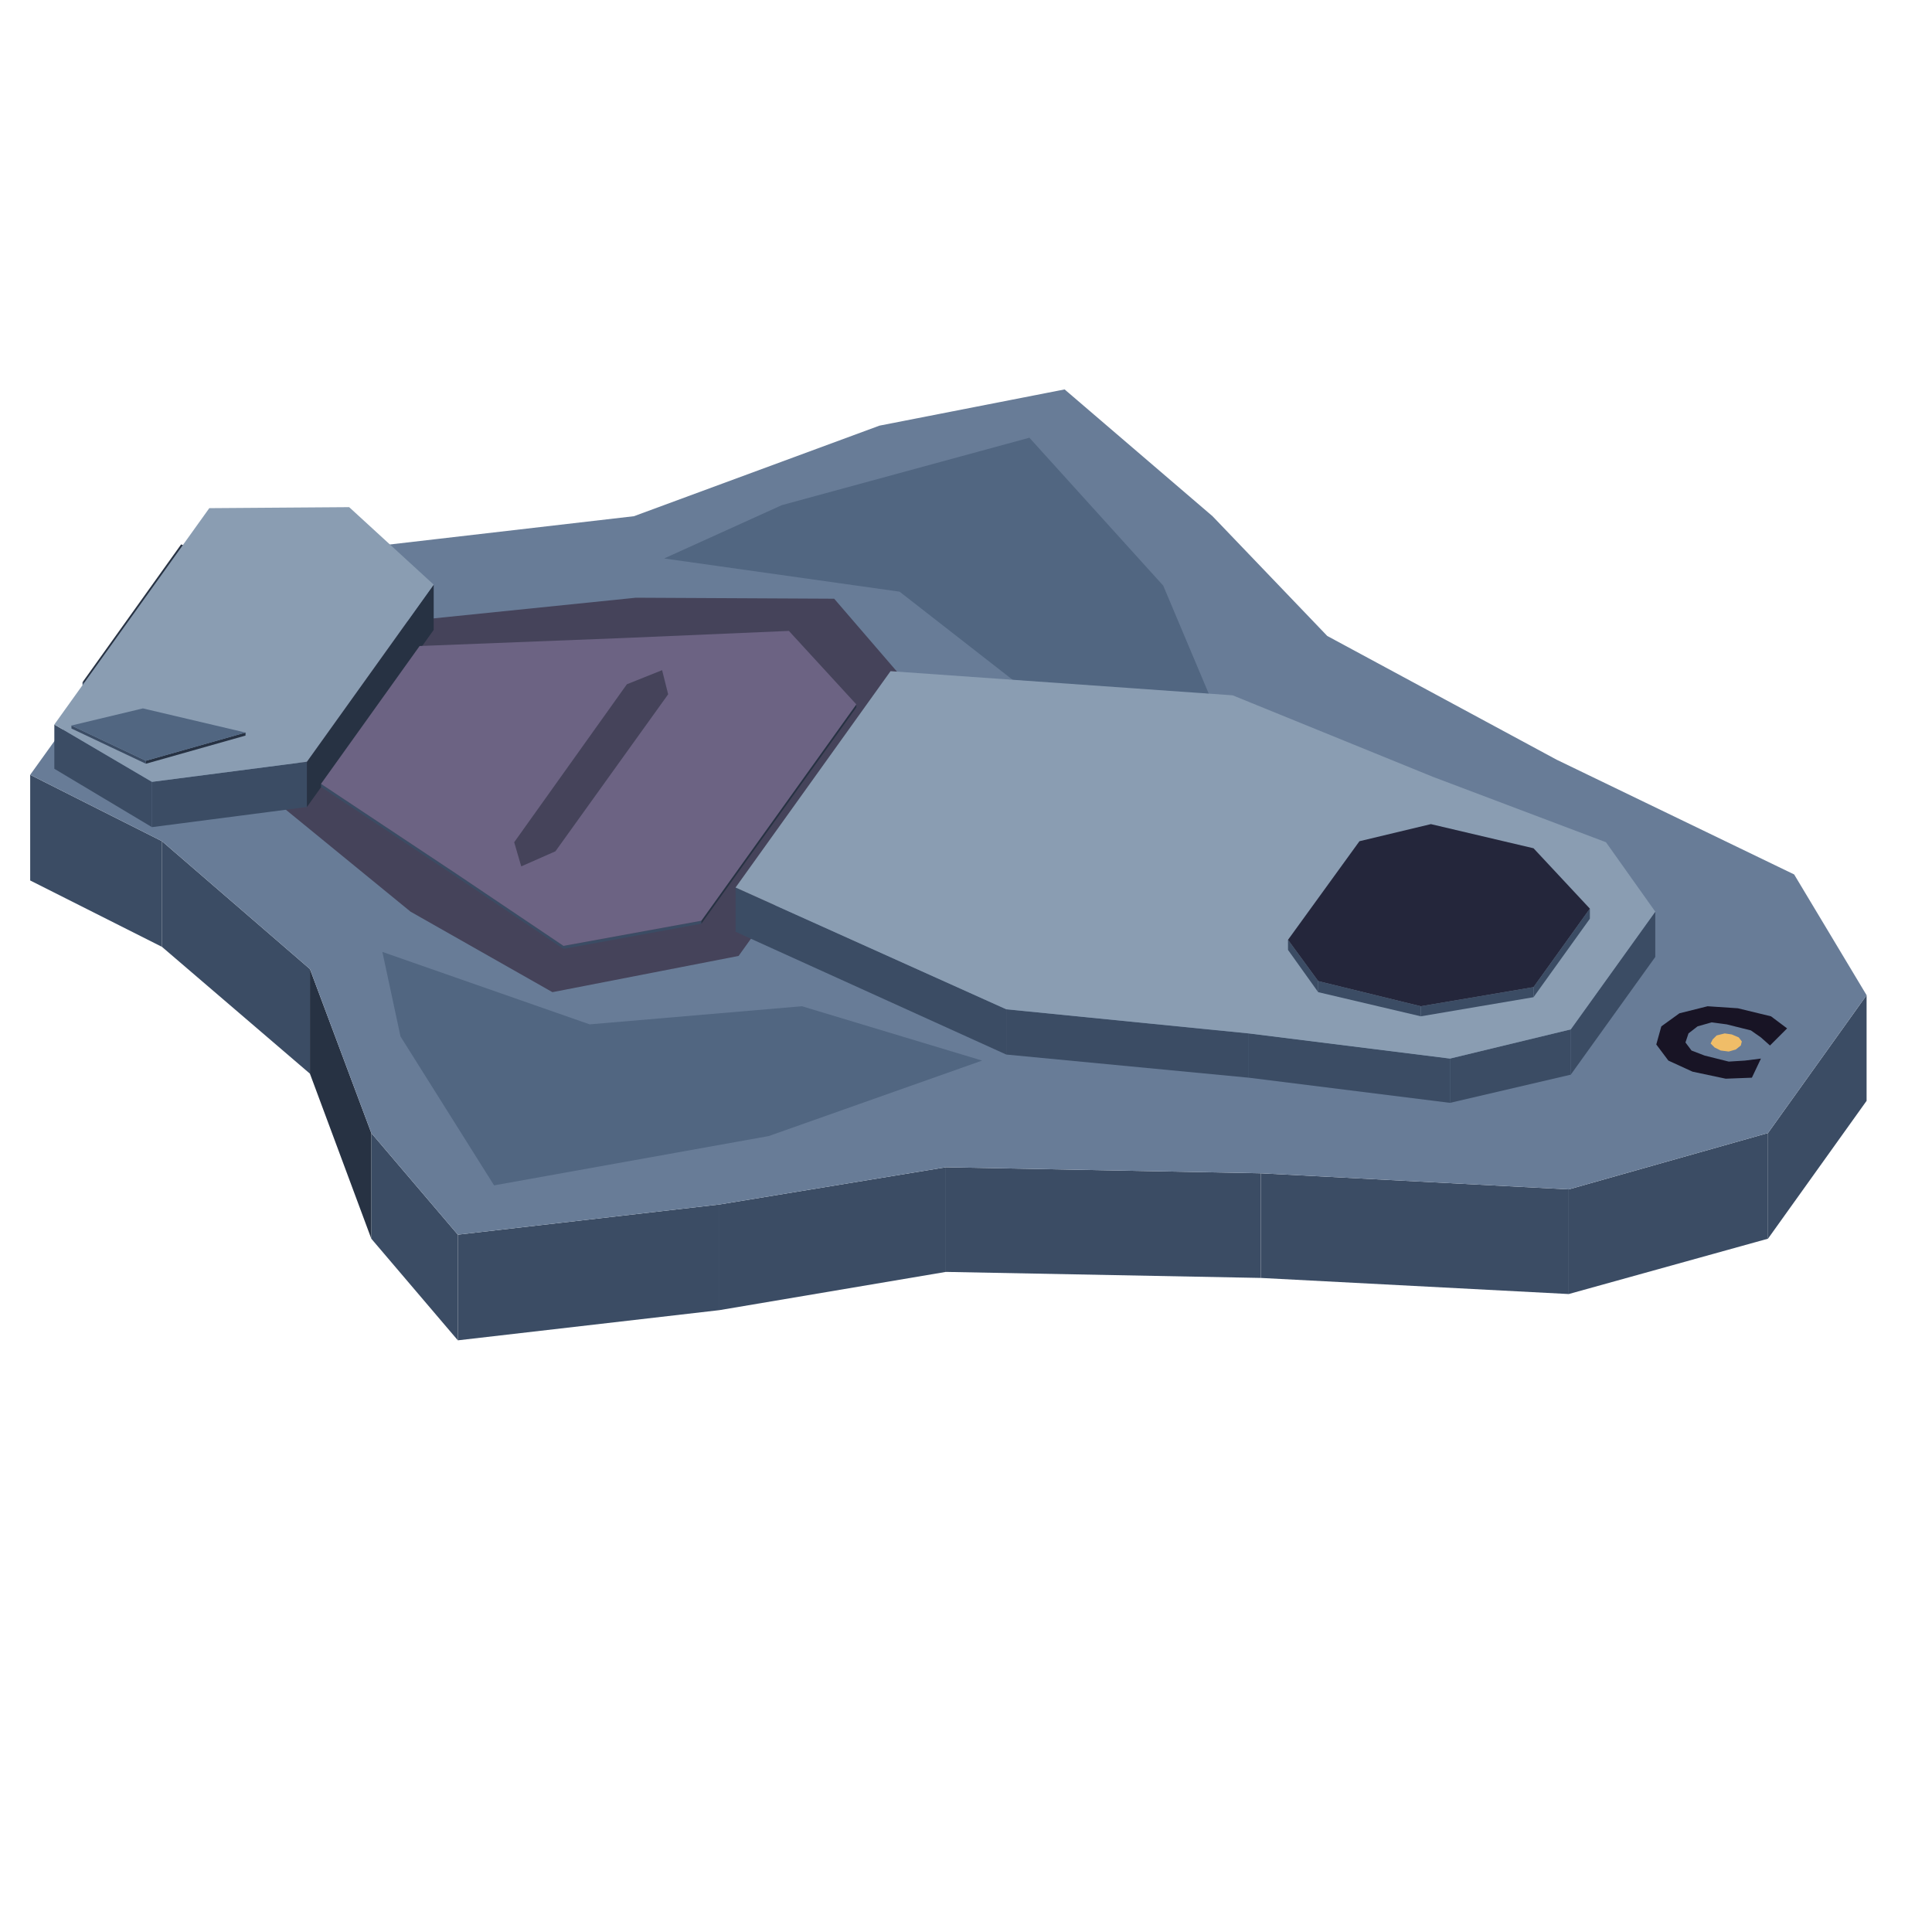
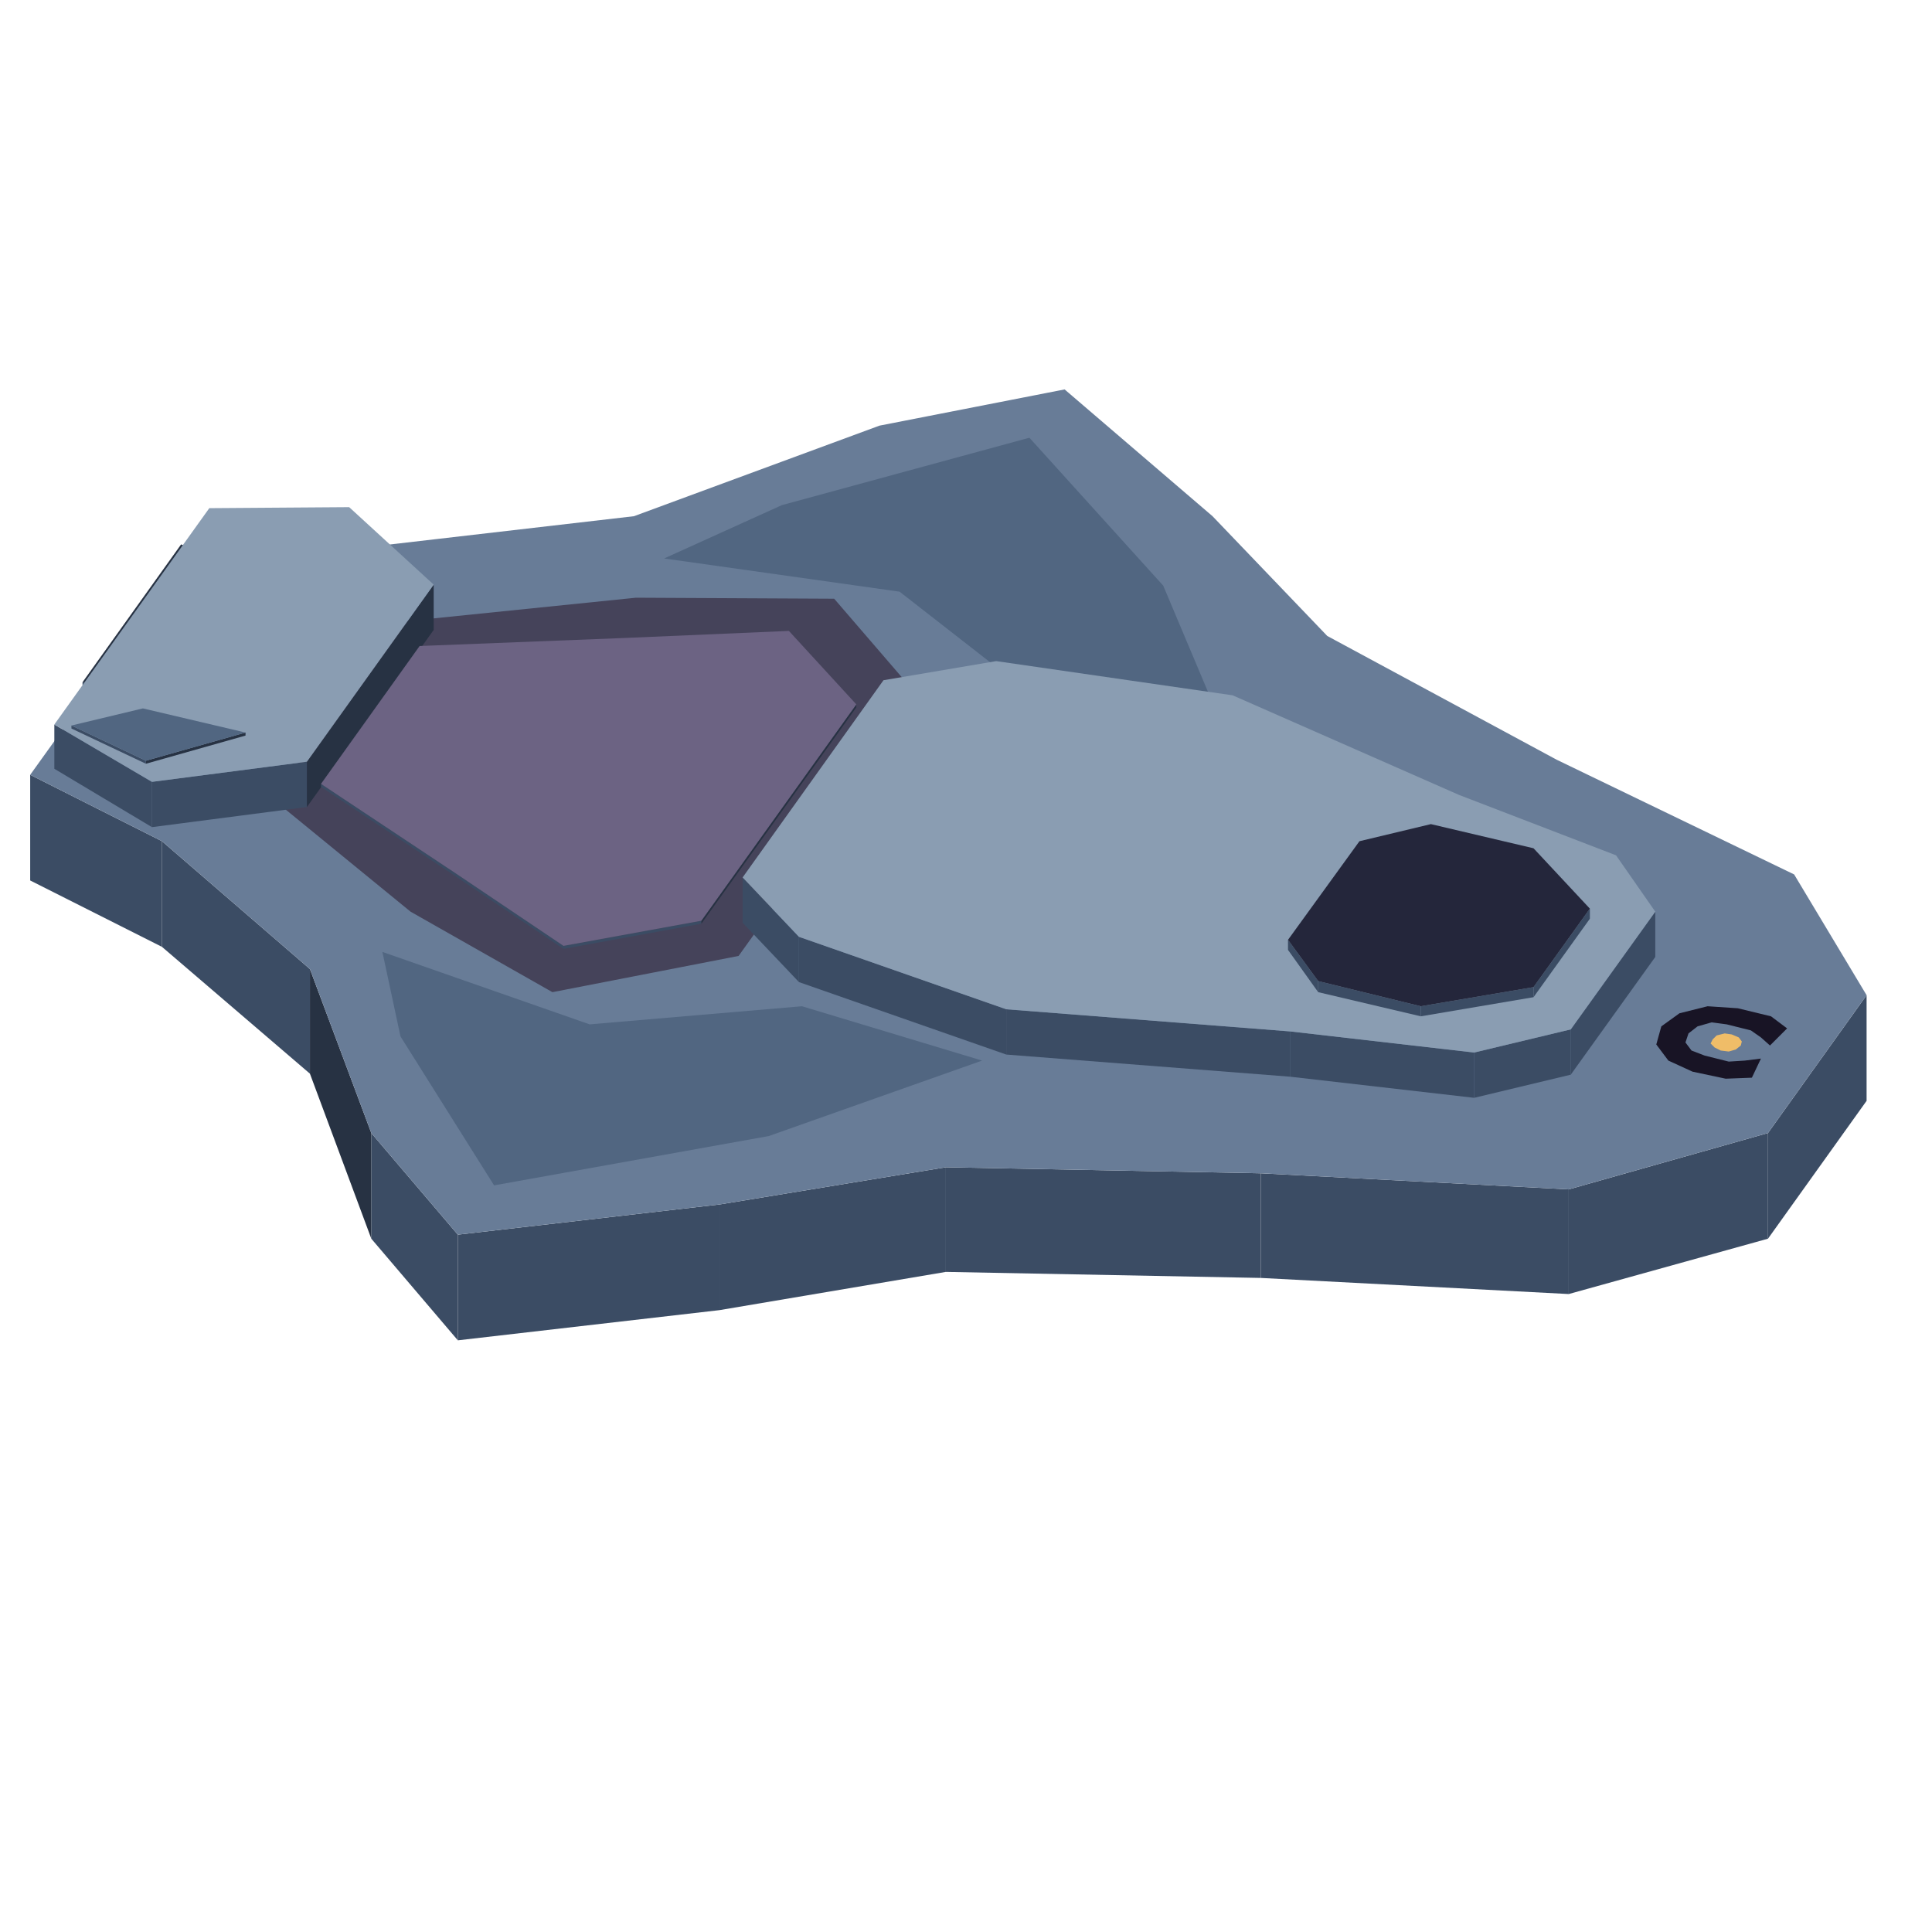
<svg xmlns="http://www.w3.org/2000/svg" width="192" height="192" viewBox="0 0 192 192">
  <polygon fill="#3b4c64" points="155.9,118.2 175.7,112.6 175.7,123.1 155.9,128.6" />
  <polygon fill="#3b4c64" points="125.3,116.6 155.9,118.2 155.9,128.6 125.3,127" />
  <polygon fill="#3b4c64" points="94,116 125.3,116.6 125.3,127 94,126.4" />
  <polygon fill="#3b4c64" points="71.5,119.7 94,116 94,126.4 71.5,130.2" />
  <polygon fill="#3b4c64" points="45.5,122.7 71.5,119.7 71.5,130.2 45.5,133.2" />
  <polygon fill="#3b4c64" points="36.9,112.6 45.5,122.7 45.5,133.2 36.9,123.1" />
  <polygon fill="#273243" points="30.8,96.3 36.9,112.6 36.9,123.1 30.8,106.7" />
  <polygon fill="#3b4c64" points="16.1,83.6 30.8,96.3 30.8,106.7 16.1,94.1" />
  <polygon fill="#3b4c64" points="3,77 16.1,83.6 16.1,94.1 3,87.5" />
  <polygon fill="#3b4c64" points="175.7,112.6 185.5,98.9 185.5,109.4 175.7,123.1" />
  <polygon fill="#687c97" points="175.7,112.6 155.9,118.2 125.3,116.6 94,116 71.5,119.7 45.5,122.7 36.9,112.6 30.8,96.3 16.1,83.6 3,77 19.8,53.6 37.1,54.3 63,51.3 87.4,42.3 105.8,38.7 120.5,51.3 131.9,63.2 154.7,75.5 178.3,86.9 185.5,98.9" />
  <polygon fill="#516681" points="102.1,68.7 89.4,58.8 66,55.5 77.7,50.2 102.3,43.5 115.6,58.2 121.5,72.2" />
  <polygon fill="#45435a" points="73.4,95 54.9,98.6 40.8,90.6 27.1,79.4 39.7,61.8 63.2,59.4 82.9,59.5 91.6,69.6" />
  <polygon fill="#181425" points="166.9,100.7 169.7,100 172.7,100.2 176,101 177.6,102.2 175.9,103.9 175,103.1 174,102.4 171.6,101.8 170.1,101.6 168.7,102 167.8,102.7 167.5,103.6 168.1,104.4 169.4,104.9 171.8,105.5 173.4,105.4 175,105.2 174.1,107.1 171.5,107.2 168.2,106.5 165.8,105.4 164.6,103.8 165.1,102" />
  <polygon fill="#f0bd68" points="171,104.4 170.4,104.1 170,103.7 170.2,103.3 170.6,102.9 171.4,102.7 172.1,102.8 172.8,103.1 173.1,103.5 173,103.9 172.5,104.3 171.8,104.5" />
  <polygon fill="#516681" points="97.6,105.4 76.4,112.9 49.1,117.8 39.8,103 38,94.6 58.6,101.8 79.7,100" />
  <polygon fill="#273243" points="22.5,50.6 25.4,54.7 25.4,55 22.5,50.9" />
  <polygon fill="#3b4c64" points="25.4,54.7 35.6,57.1 35.6,57.4 25.4,55" />
  <polygon fill="#516681" points="25.4,54.7 22.5,50.6 32,51.1 35.6,57.1" />
  <polygon fill="#3b4c64" points="8.2,67.8 15.6,68.4 15.6,68.7 8.2,68.1" />
  <polygon fill="#273243" points="15.6,68.4 24,56.7 24,57 15.6,68.7" />
  <polygon fill="#273243" points="15.6,68.4 8.2,67.8 18,54.1 24,56.7" />
  <polygon fill="#3b4c64" points="15.1,77.7 30.5,75.7 30.5,80.2 15.1,82.2" />
  <polygon fill="#3b4c64" points="5.4,72 15.1,77.7 15.1,82.2 5.4,76.4" />
  <polygon fill="#273243" points="30.5,75.7 43.1,58.1 43.1,62.6 30.5,80.2" />
  <polygon fill="#8a9db2" points="30.5,75.7 15.1,77.7 5.4,72 20.8,50.5 34.7,50.4 43.1,58.1" />
  <polygon fill="#3b4c64" points="56,94 69.7,91.5 69.7,91.8 56,94.3" />
  <polygon fill="#3b4c64" points="45.3,86.8 56,94 56,94.3 45.3,87.1" />
  <polygon fill="#3b4c64" points="31.9,77.9 45.3,86.8 45.3,87.1 31.9,78.2" />
  <polygon fill="#273243" points="69.7,91.5 85.1,70 85.1,70.3 69.7,91.8" />
  <polygon fill="#6c6383" points="69.7,91.5 56,94 45.3,86.8 31.9,77.9 41.7,64.2 62.1,63.4 78.4,62.7 85.1,70" />
-   <polygon fill="#45435a" points="55.2,84.6 51.8,86.1 51.1,83.7 62.3,68 65.8,66.6 66.4,69" />
  <polygon fill="#273243" points="14.5,75.6 24.4,72.8 24.4,73.1 14.5,75.9" />
  <polygon fill="#3b4c64" points="7.1,72.1 14.5,75.6 14.5,75.9 7.1,72.4" />
  <polygon fill="#516681" points="24.4,72.8 14.5,75.6 7.1,72.1 14.2,70.4" />
-   <polygon fill="#3b4c64" points="144.1,105.2 156.1,102.3 156.1,106.8 144.1,109.6" />
-   <polygon fill="#3b4c64" points="124.1,102.7 144.1,105.2 144.1,109.6 124.1,107.1" />
-   <polygon fill="#3b4c64" points="100,100.3 124.1,102.7 124.1,107.1 100,104.8" />
-   <polygon fill="#3b4c64" points="73.1,88.2 100,100.3 100,104.8 73.1,92.6" />
+   <polygon fill="#3b4c64" points="146.5,104.6 156.1,102.3 156.1,106.8 146.5,109.1" />
+   <polygon fill="#3b4c64" points="128.2,102.5 146.5,104.6 146.5,109.1 128.2,107" />
+   <polygon fill="#3b4c64" points="100,100.3 128.2,102.5 128.2,107 100,104.8" />
+   <polygon fill="#3b4c64" points="79.4,93.1 100,100.3 100,104.8 79.4,97.6" />
+   <polygon fill="#3b4c64" points="73.8,87.2 79.4,93.1 79.4,97.6 73.8,91.7" />
  <polygon fill="#3b4c64" points="156.1,102.3 164.5,90.6 164.5,95.1 156.1,106.8" />
-   <polygon fill="#8a9db2" points="156.1,102.3 144.1,105.2 124.1,102.7 100,100.3 73.1,88.2 88.5,66.7 122.5,69.1 142.4,77.2 159.6,83.7 164.5,90.6" />
+   <polygon fill="#8a9db2" points="156.1,102.3 146.5,104.6 128.2,102.5 100,100.3 79.4,93.1 73.8,87.2 87.8,67.6 99,65.7 122.5,69.1 145,79 160.6,85 164.5,90.6" />
  <polygon fill="#3b4c64" points="141.2,100 152.4,98.1 152.4,99.1 141.2,101" />
  <polygon fill="#3b4c64" points="131,97.5 141.2,100 141.2,101 131,98.6" />
  <polygon fill="#3b4c64" points="128,93.4 131,97.5 131,98.6 128,94.4" />
  <polygon fill="#3b4c64" points="152.4,98.1 158,90.3 158,91.3 152.4,99.1" />
  <polygon fill="#24263b" points="152.4,98.1 141.2,100 131,97.5 128,93.4 135.1,83.6 142.2,81.9 152.4,84.3 158,90.3" />
</svg>
